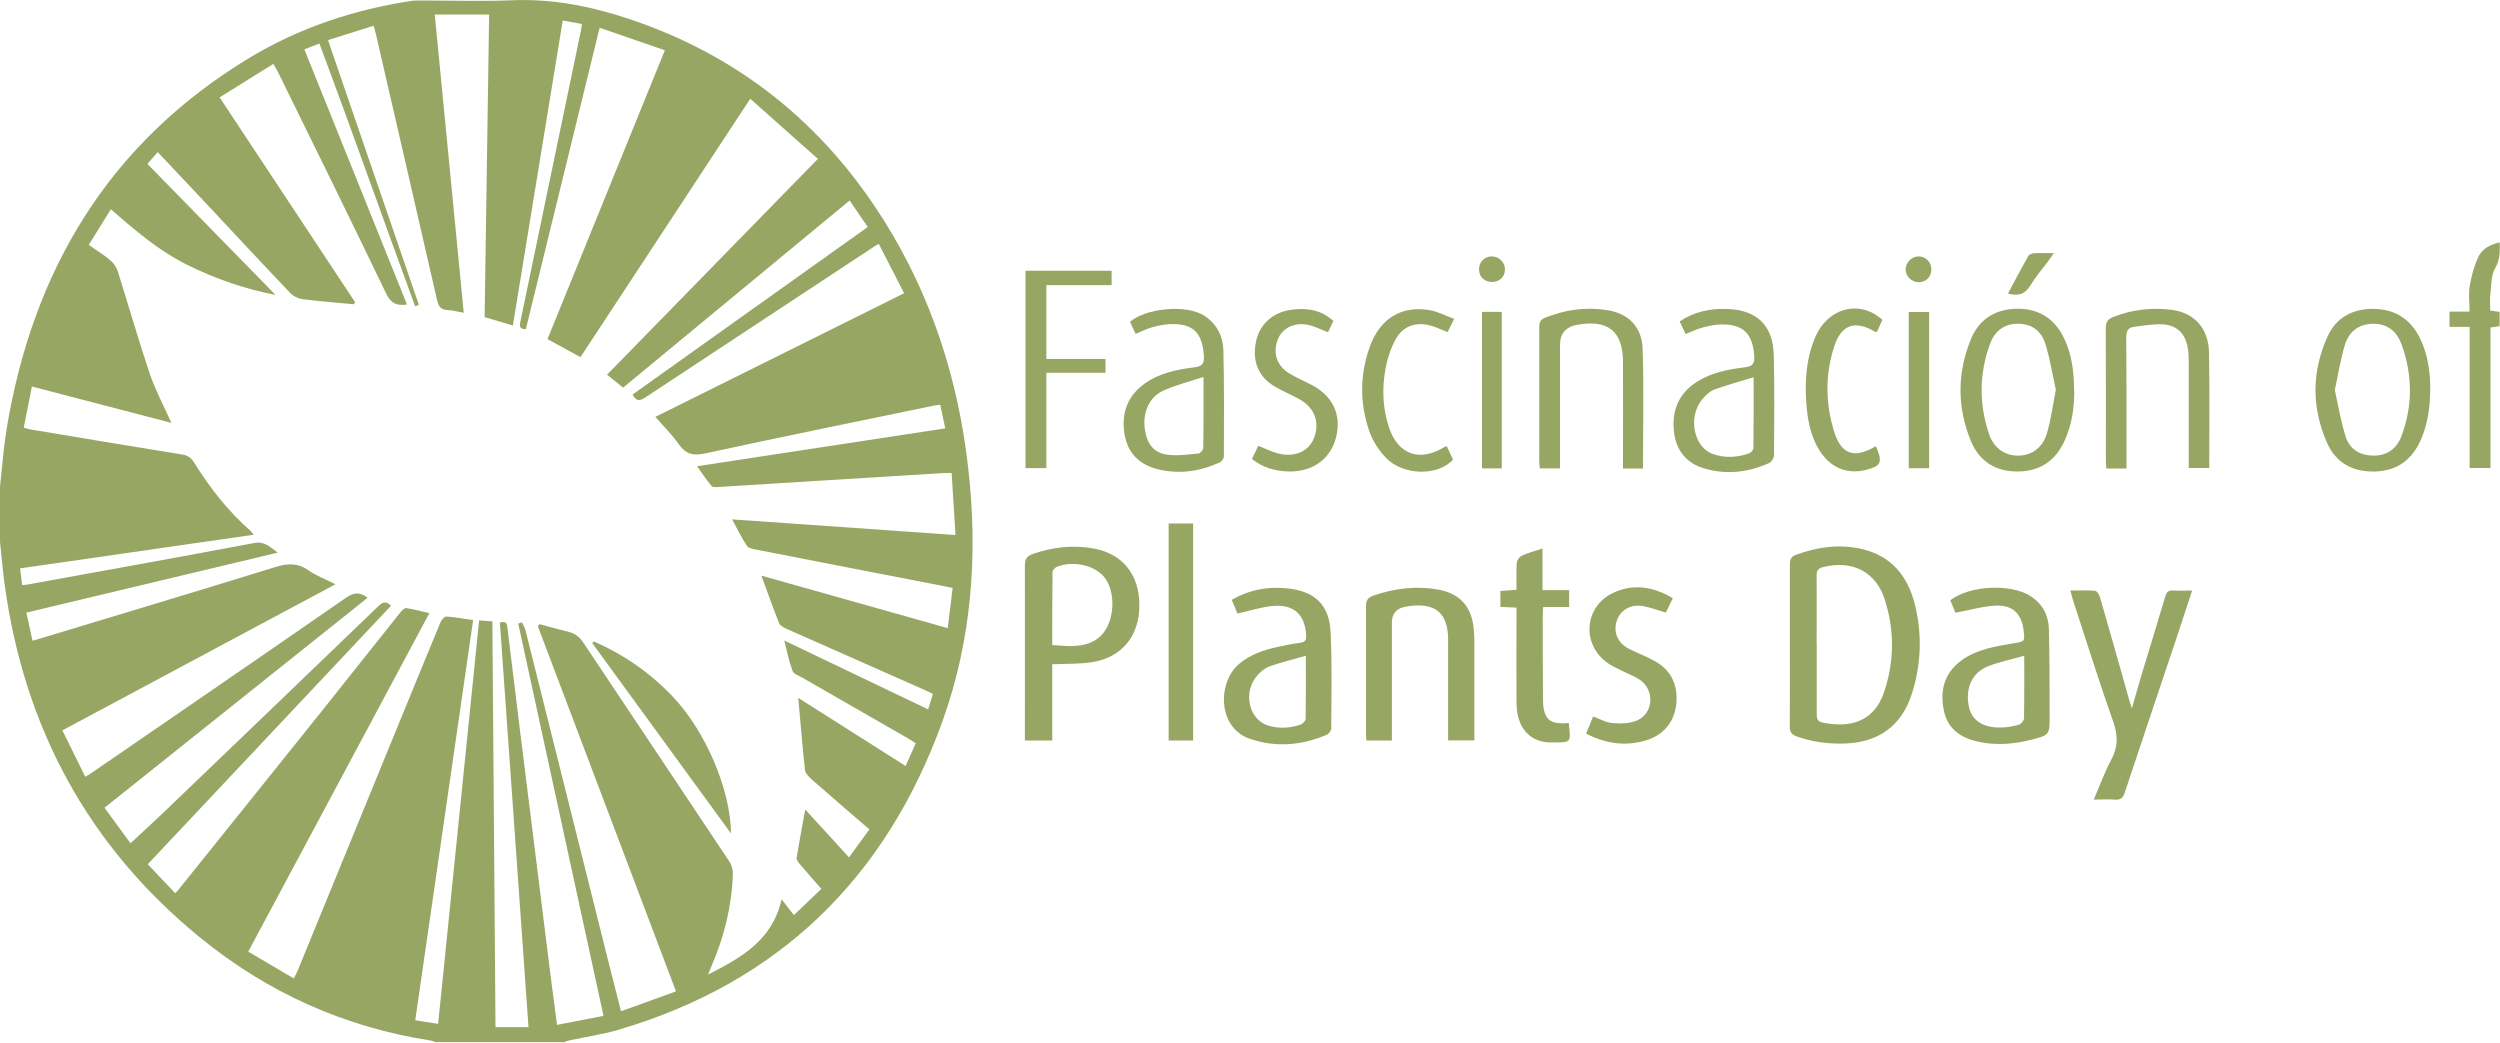
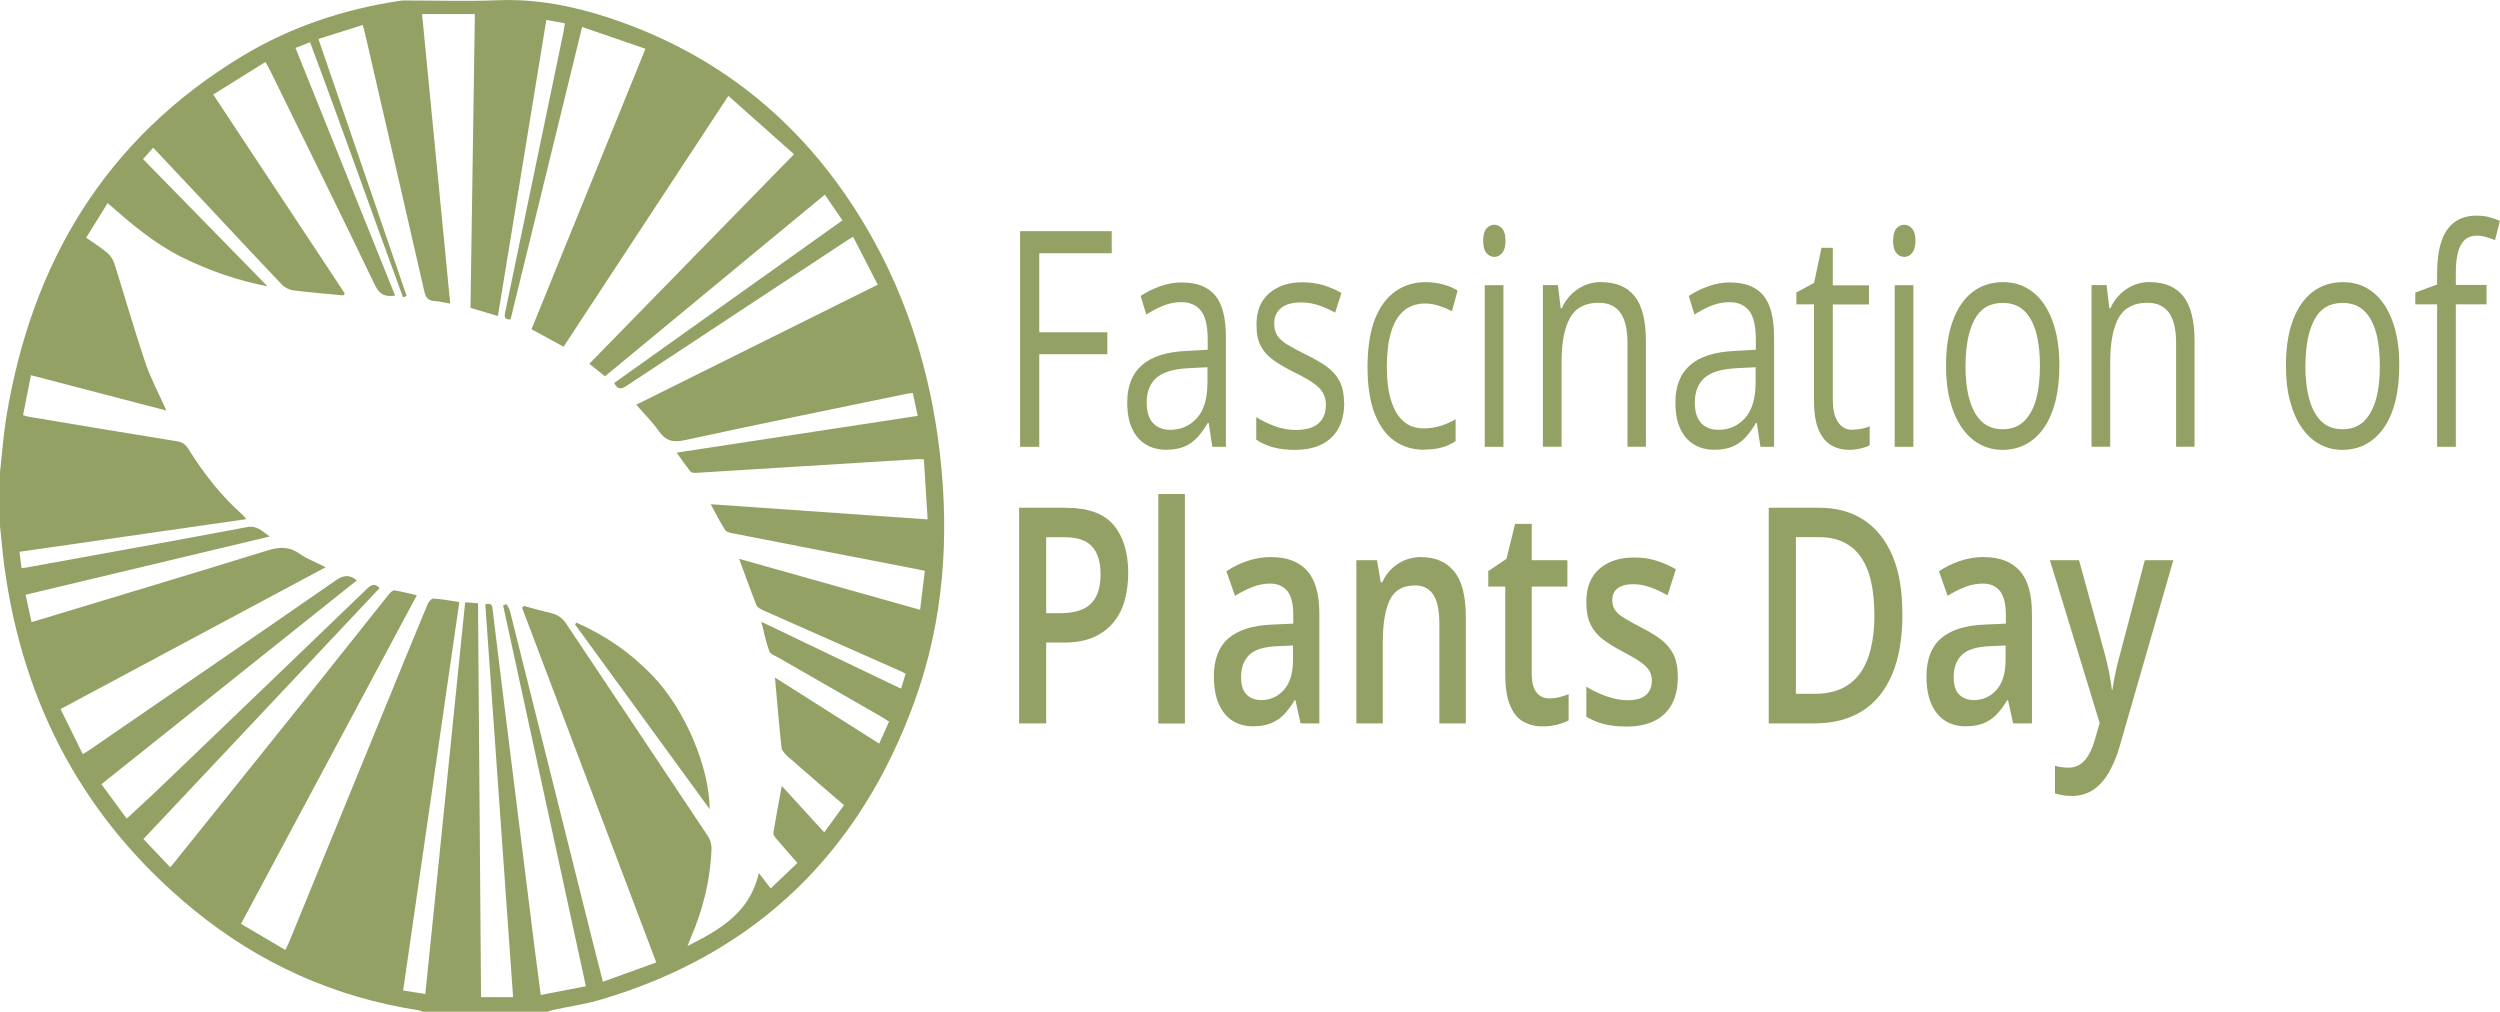
- <svg xmlns="http://www.w3.org/2000/svg" id="Capa_2" data-name="Capa 2" viewBox="0 0 200 83.37">
+ <svg xmlns="http://www.w3.org/2000/svg" id="Capa_2" data-name="Capa 2" viewBox="0 0 206.01 83.37">
  <defs>
    <style>
      .cls-1 {
-         fill: #98a664;
+         fill: #93a164;
      }
    </style>
  </defs>
  <g id="Site_mock_up" data-name="Site mock up">
    <g>
      <g>
-         <path class="cls-1" d="M143.19,51.65c0-2.16,0-4.32,0-6.48,0-.39,.09-.64,.47-.78,1.71-.63,3.45-.88,5.24-.48,2.39,.54,3.72,2.16,4.29,4.45,.59,2.37,.51,4.75-.22,7.08-.8,2.57-2.62,3.93-5.31,4.04-1.35,.05-2.66-.11-3.94-.57-.39-.14-.55-.36-.54-.79,.02-2.16,.01-4.32,.01-6.48h0Zm2.15-.09h0c0,1.84,0,3.68,0,5.52,0,.35,.03,.63,.44,.72,2.13,.45,4.11,0,4.93-2.39,.84-2.45,.86-4.96,.08-7.42-.71-2.25-2.6-3.2-4.92-2.63-.4,.1-.55,.27-.54,.68,.02,1.84,0,3.68,0,5.52Z" />
-         <path class="cls-1" d="M84.18,53.14v6.1h-2.19c0-.25,0-.46,0-.66,0-4.44,.01-8.89,0-13.33,0-.51,.15-.76,.62-.93,1.62-.56,3.26-.75,4.94-.43,2.29,.44,3.61,2.12,3.6,4.54,0,2.4-1.36,4.13-3.7,4.53-1.05,.18-2.14,.13-3.28,.18Zm0-1.54c.62,.03,1.15,.11,1.67,.08,.86-.04,1.68-.23,2.3-.9,.98-1.06,1.13-3.24,.31-4.45-.71-1.06-2.5-1.53-3.9-.99-.15,.06-.36,.27-.36,.42-.02,1.92-.02,3.84-.02,5.85Z" />
-         <path class="cls-1" d="M111.35,59.24h-2.04c-.01-.22-.03-.41-.03-.59,0-3.39,.01-6.77,0-10.16,0-.49,.17-.7,.62-.85,1.65-.57,3.34-.78,5.06-.49,1.77,.29,2.74,1.31,2.93,3.08,.08,.71,.06,1.44,.06,2.15,0,2.26,0,4.52,0,6.85h-2.1c0-.23,0-.45,0-.68,0-2.45,0-4.91,0-7.36,0-2.14-1.01-2.99-3.13-2.7-.08,.01-.17,.03-.25,.04q-1.13,.19-1.12,1.3c0,2.92,0,5.84,0,8.76,0,.21,0,.41,0,.66Z" />
-         <path class="cls-1" d="M165.64,47.24c.69,0,1.33-.03,1.95,.02,.16,.01,.35,.31,.41,.52,.8,2.76,1.58,5.53,2.36,8.3,.04,.14,.09,.27,.19,.59,.32-1.12,.59-2.08,.88-3.03,.6-1.99,1.21-3.96,1.8-5.95,.1-.35,.27-.47,.62-.45,.48,.03,.97,0,1.52,0-.46,1.4-.89,2.73-1.33,4.04-1.35,4.03-2.71,8.06-4.05,12.1-.14,.43-.33,.63-.8,.59-.52-.04-1.05,0-1.69,0,.49-1.13,.86-2.19,1.39-3.17,.56-1.03,.56-1.95,.17-3.06-1.15-3.25-2.18-6.54-3.25-9.82-.06-.2-.11-.4-.18-.68Z" />
-         <path class="cls-1" d="M98.99,49.07c-.13-.3-.28-.67-.45-1.08,1.43-.83,2.95-1.1,4.54-.91,2.15,.25,3.27,1.34,3.37,3.51,.12,2.56,.06,5.12,.05,7.68,0,.17-.19,.44-.36,.51-2.02,.86-4.1,1.04-6.19,.31-2.55-.9-2.56-4.5-.83-5.97,.9-.77,1.98-1.12,3.1-1.37,.6-.13,1.2-.25,1.81-.33,.38-.05,.48-.23,.46-.59-.08-1.62-.95-2.48-2.57-2.36-.95,.07-1.88,.38-2.92,.61Zm5.49,3.39c-1.04,.29-1.98,.52-2.89,.84-.38,.13-.74,.43-1.01,.74-1.17,1.33-.68,3.52,.86,4,.88,.27,1.76,.22,2.62-.08,.17-.06,.39-.3,.39-.46,.03-1.61,.02-3.21,.02-5.04Z" />
-         <path class="cls-1" d="M156.44,49.03c-.1-.25-.26-.63-.42-1.01,1.55-1.19,4.84-1.35,6.43-.33,.94,.61,1.43,1.52,1.46,2.61,.06,2.32,.06,4.65,.06,6.98,0,1.51,0,1.52-1.47,1.9-1.41,.36-2.84,.47-4.28,.15-1.4-.32-2.45-1.05-2.73-2.57-.3-1.59,.08-2.94,1.43-3.93,1.24-.9,2.72-1.12,4.18-1.37,.89-.15,.89-.13,.79-1.02-.15-1.32-.87-2.06-2.23-1.99-1.05,.05-2.09,.36-3.22,.57Zm5.51,3.43c-1.05,.3-2.05,.49-2.97,.87-1.26,.52-1.78,1.81-1.46,3.24,.24,1.07,1.12,1.66,2.54,1.63,.48,0,.97-.09,1.43-.22,.18-.05,.43-.33,.43-.5,.03-1.6,.02-3.21,.02-5.01Z" />
-         <path class="cls-1" d="M194.42,30.93c0,1.65-.2,2.99-.75,4.25-.69,1.57-1.87,2.48-3.63,2.54-1.79,.06-3.17-.67-3.89-2.32-1.23-2.82-1.22-5.69,.06-8.49,.69-1.52,2.03-2.23,3.71-2.2,1.68,.03,2.91,.81,3.66,2.31,.66,1.32,.82,2.75,.84,3.91Zm-7.63,.3c.28,1.23,.48,2.52,.88,3.75,.32,.99,1.18,1.47,2.23,1.47,1.06,0,1.83-.55,2.2-1.52,.93-2.44,.91-4.92,.03-7.37-.38-1.04-1.12-1.67-2.3-1.66-1.18,.02-1.93,.67-2.25,1.72-.34,1.14-.52,2.33-.8,3.61Z" />
-         <path class="cls-1" d="M165.94,31.25c.01,1.37-.19,2.7-.75,3.96-.71,1.6-1.93,2.48-3.71,2.51-1.8,.03-3.13-.79-3.81-2.44-1.12-2.72-1.1-5.5,.03-8.21,.68-1.61,2.04-2.39,3.8-2.37,1.72,.02,2.93,.88,3.65,2.41,.62,1.31,.77,2.71,.78,4.14Zm-1.48-.1c-.26-1.19-.46-2.44-.83-3.64-.31-1-1.06-1.61-2.19-1.61-1.15,0-1.88,.62-2.25,1.64-.86,2.37-.87,4.77-.08,7.15,.39,1.18,1.31,1.78,2.38,1.76,1.06-.02,1.92-.63,2.27-1.8,.32-1.1,.47-2.26,.71-3.5Z" />
-         <path class="cls-1" d="M134.84,26.7c-.16-.33-.3-.64-.47-.99,1.19-.79,2.49-1.05,3.86-.99,2.33,.09,3.61,1.33,3.67,3.66,.07,2.68,.04,5.37,.02,8.06,0,.21-.21,.52-.4,.61-1.7,.75-3.47,.96-5.26,.4-1.38-.43-2.17-1.44-2.34-2.88-.2-1.7,.36-3.09,1.84-4.03,1.15-.73,2.47-.99,3.8-1.15,.61-.07,.82-.27,.78-.9-.12-1.82-.91-2.6-2.75-2.53-.46,.02-.92,.12-1.37,.24-.44,.12-.87,.32-1.37,.52Zm5.45,3.48c-1.13,.35-2.15,.62-3.13,.98-.34,.12-.64,.41-.9,.69-1.26,1.38-.82,3.91,.77,4.47,.95,.34,1.92,.28,2.87-.04,.16-.05,.37-.27,.37-.42,.03-1.82,.02-3.63,.02-5.69Z" />
-         <path class="cls-1" d="M90.85,26.71c-.16-.34-.31-.65-.45-.96,1.13-1.03,4.45-1.49,5.99-.46,.99,.66,1.45,1.63,1.48,2.74,.07,2.83,.05,5.67,.04,8.5,0,.16-.18,.39-.33,.46-1.59,.73-3.24,.97-4.95,.55-1.5-.37-2.44-1.31-2.68-2.87-.25-1.67,.28-3.06,1.69-4.03,1.16-.81,2.52-1.08,3.89-1.25,.6-.08,.82-.25,.78-.9-.11-1.91-.9-2.67-2.83-2.55-.46,.03-.92,.13-1.37,.26-.42,.12-.82,.33-1.27,.52Zm5.43,3.44c-1.18,.4-2.28,.66-3.27,1.13-1.12,.53-1.61,1.78-1.42,3.07,.17,1.15,.69,1.87,1.78,2.02,.81,.12,1.67-.02,2.5-.09,.15-.01,.39-.29,.39-.45,.03-1.81,.02-3.63,.02-5.68Z" />
-         <path class="cls-1" d="M131.45,37.48h-1.61c0-.24,0-.46,0-.68,0-2.6,.01-5.2,0-7.81,0-2.48-1.19-3.45-3.65-3.01q-1.39,.24-1.39,1.61c0,3.03,0,6.05,0,9.08,0,.25,0,.5,0,.8h-1.62c-.01-.19-.04-.4-.04-.6,0-3.58,0-7.15,0-10.73,0-.38,.12-.58,.46-.72,1.61-.65,3.27-.88,4.98-.61,1.69,.27,2.77,1.32,2.83,3.1,.11,3.17,.03,6.34,.03,9.57Z" />
-         <path class="cls-1" d="M170.12,37.48h-1.62c0-.2-.03-.4-.03-.6,0-3.53,.01-7.07-.01-10.6,0-.51,.15-.75,.62-.93,1.52-.59,3.07-.77,4.68-.56,1.78,.24,2.92,1.47,2.96,3.4,.06,3.06,.02,6.13,.02,9.25h-1.64c0-.22,0-.45,0-.67,0-2.6,0-5.2,0-7.81,0-.4-.02-.81-.09-1.2-.21-1.1-.88-1.75-1.99-1.81-.75-.04-1.51,.1-2.26,.19-.5,.06-.67,.32-.66,.86,.03,3.26,.02,6.52,.02,9.77,0,.21,0,.42,0,.7Z" />
-         <path class="cls-1" d="M133.82,47.87c-.23,.46-.41,.84-.55,1.14-.66-.19-1.26-.43-1.87-.53-.99-.15-1.79,.35-2.06,1.19-.29,.89,.06,1.76,.97,2.23,.67,.35,1.4,.61,2.06,.98,1.25,.69,1.82,1.78,1.75,3.2-.08,1.61-1,2.77-2.61,3.2-1.58,.42-3.1,.2-4.62-.59,.19-.47,.38-.93,.56-1.37,.56,.2,1.06,.5,1.59,.53,.65,.05,1.39,.03,1.96-.23,1.3-.59,1.37-2.45,.18-3.24-.38-.26-.83-.42-1.24-.63-.49-.25-1.01-.46-1.44-.79-2-1.52-1.72-4.47,.55-5.53,1.61-.76,3.21-.51,4.78,.43Z" />
-         <path class="cls-1" d="M125.5,57.85c.18,1.63,.2,1.52-1.29,1.55-1.81,.04-2.87-1.16-2.89-3.14-.02-2.31,0-4.61,0-6.92,0-.23,0-.46,0-.73-.46-.02-.85-.04-1.29-.06v-1.27c.39-.03,.8-.06,1.29-.1,0-.74-.03-1.45,.02-2.16,.01-.2,.22-.48,.41-.57,.49-.23,1.03-.36,1.65-.57v3.33h2.13v1.35h-2.08c-.01,.28-.03,.47-.03,.66,0,2.18,0,4.36,.02,6.54,0,.32,0,.64,.06,.95,.18,.96,.7,1.25,2.01,1.13Z" />
-         <path class="cls-1" d="M83.71,28.72h4.73v1.1h-4.73v7.63h-1.67v-15.79h6.89v1.15h-5.22v5.91Z" />
-         <path class="cls-1" d="M93.49,41.88h1.96v17.36h-1.96v-17.36Z" />
-         <path class="cls-1" d="M100.16,36.71c.18-.37,.34-.71,.5-1.05,.53,.21,1.02,.46,1.53,.6,1.35,.37,2.5-.13,2.93-1.22,.49-1.25,.05-2.43-1.18-3.11-.61-.34-1.26-.61-1.86-.95-1.39-.78-1.93-2.04-1.6-3.66,.29-1.4,1.38-2.37,2.89-2.55,1.38-.17,2.4,.1,3.3,.9-.14,.3-.29,.62-.43,.91-.55-.21-1.04-.47-1.56-.58-1.1-.25-2.08,.23-2.44,1.12-.44,1.07-.12,2.13,.9,2.75,.56,.34,1.17,.6,1.75,.9,1.73,.89,2.45,2.4,2,4.2-.43,1.74-1.88,2.79-3.78,2.75-1.17-.03-2.13-.34-2.95-1Z" />
-         <path class="cls-1" d="M197.57,26.15h-1.61v-1.22h1.6c0-.74-.09-1.42,.02-2.07,.14-.79,.35-1.6,.7-2.33,.3-.64,.95-.97,1.7-1.14,.02,.76,.02,1.4-.38,2.09-.34,.59-.29,1.42-.38,2.14-.05,.39,0,.8,0,1.23,.26,.03,.48,.06,.75,.1v1.15c-.22,.03-.44,.06-.73,.1v11.24h-1.67v-11.3Z" />
-         <path class="cls-1" d="M116.34,25.5c-.23,.47-.38,.77-.53,1.07-.5-.19-.95-.42-1.43-.54-1.13-.29-2.16,.07-2.72,1.1-.39,.71-.66,1.51-.81,2.31-.3,1.6-.25,3.2,.27,4.76,.73,2.17,2.45,2.77,4.4,1.58,.05-.03,.11-.04,.22-.09,.17,.37,.34,.73,.5,1.08-1.2,1.33-3.97,1.29-5.36-.14-.56-.58-1.04-1.31-1.31-2.06-.81-2.28-.8-4.62,.04-6.9,.81-2.21,2.54-3.24,4.76-2.86,.64,.11,1.25,.44,1.97,.7Z" />
-         <path class="cls-1" d="M150.59,25.59c-.16,.36-.3,.66-.43,.95-.08,0-.13,.02-.16,0-1.57-.94-2.68-.59-3.25,1.14-.74,2.23-.72,4.51-.05,6.75,.57,1.93,1.62,2.3,3.35,1.27,.04,.07,.09,.13,.11,.21,.44,1.1,.29,1.39-.88,1.68-1.6,.4-2.96-.22-3.84-1.75-.62-1.09-.84-2.3-.93-3.53-.14-1.83-.02-3.64,.72-5.36,.95-2.22,3.33-2.95,5.11-1.57,.07,.05,.13,.11,.25,.2Z" />
-         <path class="cls-1" d="M154.33,37.46h-1.63v-12.5h1.63v12.5Z" />
-         <path class="cls-1" d="M120.14,37.47h-1.58v-12.52h1.58v12.52Z" />
-         <path class="cls-1" d="M160.64,23.48c.54-1.02,1.07-2.02,1.62-3,.07-.12,.3-.21,.46-.22,.48-.03,.97-.01,1.59-.01-.19,.27-.32,.46-.46,.65-.48,.64-1.01,1.25-1.42,1.93-.43,.73-.99,.88-1.8,.65Z" />
-         <path class="cls-1" d="M120.4,21.54c0,.59-.43,1.02-1.05,1.02-.58,0-1.02-.42-1.03-.98-.02-.59,.42-1.06,1.01-1.07,.58,0,1.06,.46,1.07,1.03Z" />
-         <path class="cls-1" d="M154.51,21.56c0,.57-.4,.99-.98,1.02-.56,.02-1.08-.46-1.08-1.01,0-.57,.47-1.05,1.03-1.06,.58,0,1.02,.45,1.03,1.05Z" />
+         <path class="cls-1" d="M0,38.91c.17-1.49,.27-2.99,.51-4.47C2.59,21.65,8.69,11.44,19.95,4.63,23.94,2.22,28.31,.77,32.92,.07c.25-.04,.51-.03,.76-.03,2.44,0,4.88,.08,7.31-.02,3.21-.13,6.28,.48,9.29,1.48,8.77,2.92,15.55,8.35,20.45,16.16,3.79,6.04,5.91,12.66,6.72,19.71,.8,6.93,.31,13.77-2.06,20.35-4.51,12.51-13.07,20.89-25.94,24.67-1.27,.37-2.6,.56-3.91,.84-.14,.03-.27,.09-.4,.14h-10.3c-.12-.04-.23-.1-.35-.12-6.92-1.07-13.09-3.84-18.49-8.25C7.01,67.66,1.91,58.14,.36,46.68c-.15-1.11-.24-2.22-.36-3.33,0-1.48,0-2.96,0-4.45Zm48.55-8.92c5.64-5.77,11.21-11.47,16.88-17.28-1.79-1.6-3.57-3.18-5.41-4.81-4.59,6.99-9.08,13.83-13.58,20.67-.9-.49-1.73-.94-2.64-1.44,3.12-7.67,6.23-15.32,9.39-23.11-1.73-.6-3.43-1.18-5.22-1.8-1.99,8.12-3.95,16.13-5.9,24.11-.53,0-.51-.26-.44-.6,1.61-7.72,3.22-15.45,4.82-23.17,.04-.2,.07-.4,.1-.64-.54-.1-1.01-.19-1.53-.28-1.33,8.16-2.66,16.26-3.99,24.4-.79-.23-1.51-.45-2.26-.67,.12-8.12,.24-16.2,.36-24.21h-4.35c.78,8.02,1.54,15.91,2.32,23.86-.48-.08-.87-.19-1.26-.21-.53-.02-.75-.25-.87-.78-1.62-7.09-3.26-14.18-4.89-21.27-.05-.22-.12-.43-.19-.7-1.25,.39-2.43,.76-3.65,1.15,2.45,7.12,4.86,14.15,7.27,21.18-.1,.04-.2,.07-.3,.11-2.57-6.98-5.03-14-7.66-21.02-.42,.17-.79,.31-1.2,.47,2.75,6.84,5.48,13.62,8.21,20.41-.81,.12-1.28-.08-1.65-.84-2.85-5.93-5.76-11.83-8.66-17.73-.1-.2-.21-.39-.38-.68-1.47,.92-2.87,1.79-4.3,2.68,3.66,5.54,7.25,10.96,10.84,16.39-.04,.05-.07,.11-.11,.16-1.37-.13-2.74-.23-4.1-.41-.34-.04-.74-.23-.97-.48-2.25-2.36-4.47-4.75-6.7-7.13-1.29-1.37-2.58-2.74-3.91-4.15-.3,.34-.58,.65-.83,.94,3.46,3.53,6.86,7.01,10.25,10.48-2.43-.46-4.79-1.28-7.06-2.4-2.27-1.13-4.18-2.76-6.11-4.45-.62,1.01-1.19,1.91-1.77,2.85,.62,.43,1.2,.79,1.71,1.22,.27,.22,.5,.56,.61,.89,.86,2.72,1.64,5.46,2.55,8.17,.45,1.33,1.13,2.59,1.74,3.96-3.73-.97-7.41-1.93-11.16-2.91-.22,1.12-.43,2.19-.65,3.29,.19,.06,.33,.11,.46,.13,4.07,.68,8.15,1.37,12.22,2.02,.45,.07,.71,.26,.94,.63,1.26,2.02,2.71,3.89,4.51,5.47,.08,.07,.14,.17,.26,.32-6.27,.9-12.44,1.79-18.68,2.69,.06,.48,.11,.9,.16,1.34,.18-.02,.29-.02,.39-.04,6.06-1.1,12.13-2.19,18.18-3.33,.83-.16,1.23,.3,1.88,.77-6.78,1.62-13.43,3.2-20.11,4.8,.17,.8,.33,1.51,.49,2.25,.19-.05,.29-.08,.39-.11,6.34-1.92,12.69-3.82,19.02-5.78,.97-.3,1.78-.37,2.66,.25,.62,.44,1.36,.71,2.17,1.12-7.34,3.93-14.55,7.79-21.85,11.69,.61,1.24,1.21,2.46,1.83,3.71,.23-.14,.38-.21,.51-.31,6.79-4.67,13.58-9.32,20.35-14.01,.58-.4,1.07-.52,1.73,0-7.01,5.6-14,11.18-21.05,16.8,.69,.94,1.37,1.87,2.08,2.84,.9-.84,1.75-1.61,2.58-2.4,5.75-5.51,11.49-11.03,17.23-16.55,.33-.31,.61-.49,1.03-.05-6.47,6.88-12.94,13.76-19.46,20.68,.71,.75,1.45,1.52,2.2,2.32,.13-.14,.2-.21,.27-.3,3.79-4.72,7.59-9.44,11.37-14.17,2.13-2.66,4.24-5.34,6.37-8,.12-.15,.33-.36,.47-.34,.59,.09,1.18,.25,1.85,.4-4.84,9.06-9.64,18.03-14.49,27.08,1.22,.72,2.41,1.42,3.65,2.15,.14-.29,.24-.48,.32-.67,2.65-6.48,5.3-12.96,7.96-19.44,1.15-2.8,2.29-5.6,3.45-8.39,.08-.19,.32-.47,.47-.46,.71,.05,1.41,.18,2.14,.29-1.55,10.7-3.09,21.33-4.63,32.01,.65,.1,1.2,.19,1.83,.29,1.1-10.8,2.18-21.52,3.28-32.28,.39,.03,.69,.05,1.06,.08,.08,10.87,.16,21.67,.25,32.46h2.64c-.77-10.85-1.53-21.62-2.29-32.37,.58-.15,.57,.17,.61,.48,.34,2.77,.68,5.55,1.02,8.32,.79,6.36,1.58,12.73,2.38,19.09,.18,1.4,.36,2.8,.56,4.3,1.28-.25,2.49-.48,3.72-.72-2.29-10.54-4.55-20.96-6.82-31.38,.09-.04,.19-.07,.28-.11,.1,.2,.24,.39,.29,.6,2.24,8.93,4.47,17.85,6.7,26.78,.31,1.22,.62,2.44,.95,3.74,1.51-.55,2.95-1.07,4.4-1.59-3.72-9.83-7.39-19.53-11.06-29.23,.05-.05,.1-.1,.15-.15,.77,.21,1.53,.43,2.3,.61,.53,.13,.89,.41,1.19,.86,3.9,5.85,7.81,11.69,11.7,17.54,.18,.27,.28,.67,.27,1-.09,2.57-.7,5.02-1.72,7.37-.08,.18-.15,.36-.26,.65,2.69-1.36,5.15-2.76,5.88-6.02,.41,.53,.69,.89,.98,1.27,.76-.72,1.47-1.41,2.2-2.1-.61-.7-1.19-1.35-1.75-2.01-.11-.13-.26-.34-.23-.48,.2-1.22,.43-2.44,.69-3.86,1.19,1.31,2.3,2.52,3.5,3.83,.64-.88,1.13-1.55,1.63-2.24-1.6-1.38-3.12-2.68-4.63-4.01-.22-.2-.49-.47-.52-.73-.21-1.91-.36-3.82-.54-5.78,2.83,1.8,5.69,3.61,8.59,5.45,.27-.62,.54-1.21,.81-1.82-.23-.15-.42-.27-.62-.39-2.83-1.63-5.65-3.25-8.48-4.87-.27-.16-.68-.29-.76-.53-.28-.75-.43-1.54-.66-2.43,3.91,1.87,7.68,3.68,11.51,5.51,.14-.44,.25-.82,.38-1.23-.19-.1-.35-.19-.52-.26-3.74-1.65-7.47-3.3-11.2-4.96-.22-.1-.5-.24-.58-.44-.49-1.23-.93-2.48-1.42-3.81,4.99,1.41,9.9,2.79,14.91,4.2,.13-1.11,.26-2.15,.39-3.21-.29-.06-.49-.11-.7-.15-4.99-.97-9.98-1.93-14.96-2.91-.28-.05-.66-.11-.79-.3-.43-.64-.76-1.35-1.19-2.13,6.01,.42,11.89,.83,17.87,1.25-.11-1.71-.21-3.33-.31-4.96-.27,0-.44,0-.6,0-6.03,.37-12.05,.75-18.08,1.12-.18,.01-.44,.02-.53-.08-.39-.48-.74-.99-1.16-1.58,6.67-1.02,13.22-2.02,19.86-3.03-.14-.66-.27-1.26-.4-1.89-.22,.03-.37,.04-.51,.07-6.09,1.26-12.2,2.5-18.28,3.82-1,.22-1.59,.05-2.16-.77-.52-.75-1.19-1.4-1.84-2.15,6.66-3.31,13.25-6.59,19.9-9.89-.7-1.36-1.36-2.64-2.03-3.95-.22,.13-.33,.19-.43,.26-6.08,4.01-12.17,8.01-18.25,12.03-.46,.3-.74,.3-1.01-.24,6.26-4.46,12.51-8.92,18.81-13.4-.49-.72-.95-1.39-1.45-2.12-6.08,5.02-12.08,9.98-18.12,14.97-.38-.31-.77-.62-1.28-1.03Z" />
+         <path class="cls-1" d="M58.49,66.69c-3.77-5.17-7.44-10.2-11.11-15.24,.04-.05,.08-.1,.12-.14,2.4,1.05,4.52,2.52,6.34,4.44,2.6,2.74,4.62,7.44,4.64,10.94Z" />
      </g>
      <g>
-         <path class="cls-1" d="M0,38.91c.17-1.49,.27-2.99,.51-4.47C2.59,21.65,8.69,11.44,19.95,4.63,23.94,2.22,28.31,.77,32.92,.07c.25-.04,.51-.03,.76-.03,2.44,0,4.88,.08,7.31-.02,3.21-.13,6.28,.48,9.29,1.48,8.77,2.92,15.55,8.35,20.45,16.16,3.79,6.04,5.91,12.66,6.72,19.71,.8,6.93,.31,13.77-2.06,20.35-4.51,12.51-13.07,20.89-25.94,24.67-1.27,.37-2.6,.56-3.91,.84-.14,.03-.27,.09-.4,.14h-10.3c-.12-.04-.23-.1-.35-.12-6.92-1.07-13.09-3.84-18.49-8.25C7.01,67.66,1.91,58.14,.36,46.68c-.15-1.11-.24-2.22-.36-3.33,0-1.48,0-2.96,0-4.45Zm48.55-8.92c5.64-5.77,11.21-11.47,16.88-17.28-1.79-1.6-3.57-3.18-5.41-4.81-4.59,6.99-9.08,13.83-13.58,20.67-.9-.49-1.73-.94-2.64-1.44,3.12-7.67,6.23-15.32,9.39-23.11-1.73-.6-3.43-1.18-5.22-1.8-1.99,8.12-3.95,16.13-5.9,24.11-.53,0-.51-.26-.44-.6,1.61-7.72,3.22-15.45,4.82-23.17,.04-.2,.07-.4,.1-.64-.54-.1-1.01-.19-1.53-.28-1.33,8.16-2.66,16.26-3.99,24.4-.79-.23-1.51-.45-2.26-.67,.12-8.12,.24-16.2,.36-24.21h-4.35c.78,8.02,1.54,15.91,2.32,23.86-.48-.08-.87-.19-1.26-.21-.53-.02-.75-.25-.87-.78-1.62-7.09-3.26-14.18-4.89-21.27-.05-.22-.12-.43-.19-.7-1.25,.39-2.43,.76-3.65,1.15,2.45,7.12,4.86,14.15,7.27,21.18-.1,.04-.2,.07-.3,.11-2.57-6.98-5.03-14-7.66-21.02-.42,.17-.79,.31-1.2,.47,2.75,6.84,5.48,13.62,8.21,20.41-.81,.12-1.28-.08-1.65-.84-2.85-5.93-5.76-11.83-8.66-17.73-.1-.2-.21-.39-.38-.68-1.47,.92-2.87,1.79-4.3,2.68,3.66,5.54,7.25,10.96,10.84,16.39-.04,.05-.07,.11-.11,.16-1.37-.13-2.74-.23-4.1-.41-.34-.04-.74-.23-.97-.48-2.25-2.36-4.47-4.75-6.7-7.13-1.29-1.37-2.58-2.74-3.91-4.15-.3,.34-.58,.65-.83,.94,3.46,3.53,6.86,7.01,10.25,10.48-2.43-.46-4.79-1.28-7.06-2.4-2.27-1.13-4.18-2.76-6.11-4.45-.62,1.01-1.19,1.91-1.77,2.85,.62,.43,1.2,.79,1.71,1.22,.27,.22,.5,.56,.61,.89,.86,2.72,1.64,5.46,2.55,8.17,.45,1.33,1.13,2.59,1.74,3.96-3.73-.97-7.41-1.93-11.16-2.91-.22,1.12-.43,2.19-.65,3.29,.19,.06,.33,.11,.46,.13,4.07,.68,8.15,1.37,12.22,2.02,.45,.07,.71,.26,.94,.63,1.26,2.02,2.71,3.89,4.51,5.47,.08,.07,.14,.17,.26,.32-6.27,.9-12.44,1.79-18.68,2.69,.06,.48,.11,.9,.16,1.34,.18-.02,.29-.02,.39-.04,6.06-1.1,12.13-2.19,18.18-3.33,.83-.16,1.23,.3,1.88,.77-6.78,1.62-13.43,3.2-20.11,4.8,.17,.8,.33,1.51,.49,2.25,.19-.05,.29-.08,.39-.11,6.34-1.92,12.69-3.82,19.02-5.78,.97-.3,1.78-.37,2.66,.25,.62,.44,1.36,.71,2.17,1.12-7.34,3.93-14.55,7.79-21.85,11.69,.61,1.24,1.21,2.46,1.83,3.71,.23-.14,.38-.21,.51-.31,6.79-4.67,13.58-9.32,20.35-14.01,.58-.4,1.07-.52,1.73,0-7.01,5.6-14,11.18-21.05,16.8,.69,.94,1.37,1.87,2.08,2.84,.9-.84,1.75-1.61,2.58-2.4,5.75-5.51,11.49-11.03,17.23-16.55,.33-.31,.61-.49,1.03-.05-6.47,6.88-12.94,13.76-19.46,20.68,.71,.75,1.45,1.52,2.2,2.32,.13-.14,.2-.21,.27-.3,3.79-4.72,7.59-9.44,11.37-14.17,2.13-2.66,4.24-5.34,6.37-8,.12-.15,.33-.36,.47-.34,.59,.09,1.18,.25,1.85,.4-4.84,9.06-9.64,18.03-14.49,27.08,1.22,.72,2.41,1.42,3.65,2.15,.14-.29,.24-.48,.32-.67,2.65-6.48,5.3-12.96,7.96-19.44,1.15-2.8,2.29-5.6,3.45-8.39,.08-.19,.32-.47,.47-.46,.71,.05,1.41,.18,2.14,.29-1.55,10.7-3.09,21.33-4.63,32.01,.65,.1,1.2,.19,1.83,.29,1.1-10.8,2.18-21.52,3.28-32.28,.39,.03,.69,.05,1.06,.08,.08,10.87,.16,21.67,.25,32.46h2.64c-.77-10.85-1.53-21.62-2.29-32.37,.58-.15,.57,.17,.61,.48,.34,2.77,.68,5.55,1.02,8.32,.79,6.36,1.58,12.73,2.38,19.09,.18,1.4,.36,2.8,.56,4.3,1.28-.25,2.49-.48,3.72-.72-2.29-10.54-4.55-20.96-6.82-31.38,.09-.04,.19-.07,.28-.11,.1,.2,.24,.39,.29,.6,2.24,8.93,4.47,17.85,6.7,26.78,.31,1.22,.62,2.44,.95,3.74,1.51-.55,2.95-1.07,4.4-1.59-3.72-9.83-7.39-19.53-11.06-29.23,.05-.05,.1-.1,.15-.15,.77,.21,1.53,.43,2.3,.61,.53,.13,.89,.41,1.19,.86,3.9,5.85,7.81,11.69,11.7,17.54,.18,.27,.28,.67,.27,1-.09,2.57-.7,5.02-1.72,7.37-.08,.18-.15,.36-.26,.65,2.69-1.36,5.15-2.76,5.88-6.02,.41,.53,.69,.89,.98,1.27,.76-.72,1.47-1.41,2.2-2.1-.61-.7-1.19-1.35-1.75-2.01-.11-.13-.26-.34-.23-.48,.2-1.22,.43-2.44,.69-3.86,1.19,1.31,2.3,2.52,3.5,3.83,.64-.88,1.13-1.55,1.63-2.24-1.6-1.38-3.12-2.68-4.63-4.01-.22-.2-.49-.47-.52-.73-.21-1.91-.36-3.82-.54-5.78,2.83,1.8,5.69,3.61,8.59,5.45,.27-.62,.54-1.21,.81-1.82-.23-.15-.42-.27-.62-.39-2.83-1.63-5.65-3.25-8.48-4.87-.27-.16-.68-.29-.76-.53-.28-.75-.43-1.54-.66-2.43,3.91,1.87,7.68,3.68,11.51,5.51,.14-.44,.25-.82,.38-1.23-.19-.1-.35-.19-.52-.26-3.74-1.65-7.47-3.3-11.2-4.96-.22-.1-.5-.24-.58-.44-.49-1.23-.93-2.48-1.42-3.81,4.99,1.41,9.9,2.79,14.91,4.2,.13-1.11,.26-2.15,.39-3.21-.29-.06-.49-.11-.7-.15-4.99-.97-9.98-1.93-14.96-2.91-.28-.05-.66-.11-.79-.3-.43-.64-.76-1.35-1.19-2.13,6.01,.42,11.89,.83,17.87,1.25-.11-1.71-.21-3.33-.31-4.96-.27,0-.44,0-.6,0-6.03,.37-12.05,.75-18.08,1.12-.18,.01-.44,.02-.53-.08-.39-.48-.74-.99-1.16-1.58,6.67-1.02,13.22-2.02,19.86-3.03-.14-.66-.27-1.26-.4-1.89-.22,.03-.37,.04-.51,.07-6.09,1.26-12.2,2.5-18.28,3.82-1,.22-1.59,.05-2.16-.77-.52-.75-1.19-1.4-1.84-2.15,6.66-3.31,13.25-6.59,19.9-9.89-.7-1.36-1.36-2.64-2.03-3.95-.22,.13-.33,.19-.43,.26-6.08,4.01-12.17,8.01-18.25,12.03-.46,.3-.74,.3-1.01-.24,6.26-4.46,12.51-8.92,18.81-13.4-.49-.72-.95-1.39-1.45-2.12-6.08,5.02-12.08,9.98-18.12,14.97-.38-.31-.77-.62-1.28-1.03Z" />
-         <path class="cls-1" d="M58.49,66.69c-3.77-5.17-7.44-10.2-11.11-15.24,.04-.05,.08-.1,.12-.14,2.4,1.05,4.52,2.52,6.34,4.44,2.6,2.74,4.62,7.44,4.64,10.94Z" />
+         <path class="cls-1" d="M85.64,36.82h-1.58V19.05h7.55v1.82h-5.97v6.51h5.61v1.81h-5.61v7.62Z" />
+         <path class="cls-1" d="M97.44,23.28c1.21,0,2.11,.36,2.7,1.07,.59,.71,.88,1.85,.88,3.42v9.05h-1.12l-.3-1.97h-.07c-.28,.49-.58,.89-.89,1.22s-.67,.58-1.07,.74c-.41,.17-.9,.25-1.49,.25-.62,0-1.17-.14-1.65-.43-.48-.28-.86-.71-1.13-1.29-.28-.58-.41-1.3-.41-2.19,0-1.33,.4-2.35,1.21-3.06s2.03-1.1,3.67-1.17l1.75-.1v-.81c0-1.15-.19-1.96-.57-2.42s-.91-.69-1.6-.69c-.53,0-1.04,.1-1.52,.3-.48,.2-.94,.44-1.37,.72l-.47-1.53c.46-.31,.98-.57,1.58-.79s1.22-.33,1.88-.33Zm2.06,6.98l-1.55,.08c-1.27,.06-2.16,.34-2.68,.81-.52,.48-.78,1.15-.78,2.03,0,.76,.18,1.32,.53,1.69,.35,.36,.82,.55,1.4,.55,.9,0,1.64-.33,2.22-.98s.86-1.64,.86-2.95v-1.23Z" />
+         <path class="cls-1" d="M110.77,33.17c0,.85-.16,1.57-.49,2.15-.32,.58-.79,1.01-1.39,1.31-.6,.29-1.32,.44-2.16,.44-.71,0-1.33-.07-1.85-.22s-.97-.35-1.36-.62v-1.86c.42,.27,.91,.51,1.48,.73,.58,.22,1.16,.33,1.76,.33,.88,0,1.51-.19,1.91-.56,.4-.37,.59-.88,.59-1.52,0-.37-.08-.69-.24-.97-.16-.28-.42-.55-.79-.81-.37-.26-.88-.55-1.54-.87-.65-.32-1.21-.65-1.68-.97-.47-.32-.84-.71-1.09-1.17-.26-.46-.38-1.06-.38-1.8,0-1.13,.35-1.99,1.04-2.59,.7-.6,1.61-.91,2.74-.91,.61,0,1.19,.08,1.72,.24,.53,.16,1.03,.37,1.5,.64l-.52,1.62c-.42-.24-.87-.43-1.35-.6-.48-.16-.96-.24-1.46-.24-.71,0-1.26,.15-1.64,.46-.38,.31-.57,.73-.57,1.26,0,.41,.09,.75,.26,1.02,.18,.27,.46,.52,.85,.75,.39,.24,.9,.51,1.54,.83,.64,.31,1.19,.63,1.65,.95s.82,.73,1.07,1.19c.25,.47,.38,1.06,.38,1.79Z" />
+         <path class="cls-1" d="M117.32,37.06c-.92,0-1.72-.25-2.42-.74-.7-.49-1.24-1.25-1.63-2.26-.39-1.01-.58-2.29-.58-3.83s.21-2.93,.62-3.96c.41-1.03,.98-1.78,1.7-2.28s1.55-.74,2.47-.74c.51,0,1,.07,1.47,.2,.47,.13,.86,.3,1.16,.5l-.46,1.69c-.31-.16-.67-.31-1.07-.44-.41-.13-.78-.19-1.14-.19-.71,0-1.29,.2-1.76,.6-.47,.4-.82,.98-1.05,1.75-.23,.77-.35,1.72-.35,2.84s.11,2,.34,2.76c.23,.76,.56,1.34,1.01,1.74,.45,.4,1.01,.6,1.68,.6,.54,0,1.02-.08,1.46-.22,.43-.15,.83-.33,1.18-.53v1.8c-.34,.23-.72,.4-1.14,.52-.42,.12-.91,.18-1.49,.18Z" />
+         <path class="cls-1" d="M123.14,18.52c.25,0,.47,.11,.65,.32,.18,.21,.27,.55,.27,1s-.09,.78-.27,1c-.18,.22-.4,.33-.65,.33s-.49-.11-.66-.33c-.18-.22-.26-.55-.26-1s.09-.79,.26-1c.18-.21,.4-.32,.66-.32Zm.75,4.98v13.32h-1.54v-13.32h1.54Z" />
+         <path class="cls-1" d="M131.96,23.25c1.21,0,2.12,.39,2.74,1.16,.62,.77,.93,2.02,.93,3.72v8.68h-1.52v-8.54c0-1.11-.19-1.94-.58-2.49-.39-.55-.98-.83-1.78-.83-1.12,0-1.92,.42-2.38,1.25-.46,.83-.69,2.05-.69,3.63v6.98h-1.54v-13.32h1.24l.23,1.92h.08c.22-.47,.49-.87,.83-1.19,.33-.32,.71-.56,1.12-.73,.41-.17,.85-.25,1.31-.25Z" />
+         <path class="cls-1" d="M142.61,23.28c1.21,0,2.11,.36,2.7,1.07,.59,.71,.88,1.85,.88,3.42v9.05h-1.12l-.3-1.97h-.07c-.28,.49-.58,.89-.89,1.22s-.67,.58-1.07,.74c-.41,.17-.9,.25-1.49,.25-.62,0-1.17-.14-1.65-.43-.48-.28-.86-.71-1.13-1.29-.28-.58-.41-1.3-.41-2.19,0-1.33,.4-2.35,1.21-3.06s2.03-1.1,3.67-1.17l1.75-.1v-.81c0-1.15-.19-1.96-.57-2.42s-.91-.69-1.6-.69c-.53,0-1.04,.1-1.52,.3-.48,.2-.94,.44-1.37,.72l-.47-1.53c.46-.31,.98-.57,1.58-.79s1.22-.33,1.88-.33Zm2.06,6.98l-1.55,.08c-1.27,.06-2.16,.34-2.68,.81-.52,.48-.78,1.15-.78,2.03,0,.76,.18,1.32,.53,1.69,.35,.36,.82,.55,1.4,.55,.9,0,1.64-.33,2.22-.98s.86-1.64,.86-2.95v-1.23Z" />
+         <path class="cls-1" d="M152.64,35.41c.25,0,.51-.03,.78-.08,.27-.06,.48-.12,.65-.21v1.57c-.18,.11-.43,.19-.75,.27-.32,.07-.63,.11-.93,.11-.54,0-1.03-.12-1.47-.37s-.79-.67-1.05-1.26c-.26-.59-.39-1.41-.39-2.46v-7.9h-1.45v-.98l1.46-.79,.61-2.89h.93v3.09h2.98v1.58h-2.98v7.84c0,.83,.15,1.46,.44,1.87,.29,.41,.68,.62,1.17,.62Z" />
+         <path class="cls-1" d="M156.92,18.52c.25,0,.47,.11,.65,.32,.18,.21,.27,.55,.27,1s-.09,.78-.27,1c-.18,.22-.4,.33-.65,.33s-.49-.11-.66-.33c-.18-.22-.26-.55-.26-1s.09-.79,.26-1c.18-.21,.4-.32,.66-.32Zm.75,4.98v13.32h-1.54v-13.32h1.54Z" />
+         <path class="cls-1" d="M169.7,30.13c0,1.09-.11,2.07-.32,2.93-.22,.86-.53,1.58-.94,2.18-.41,.59-.9,1.04-1.48,1.36-.58,.31-1.23,.47-1.96,.47-.68,0-1.3-.16-1.87-.47-.57-.31-1.05-.76-1.47-1.36-.41-.59-.73-1.32-.96-2.18-.23-.86-.34-1.83-.34-2.93,0-1.46,.19-2.7,.57-3.72,.38-1.03,.92-1.81,1.62-2.35s1.54-.81,2.51-.81,1.74,.27,2.44,.81c.7,.54,1.24,1.33,1.62,2.35,.39,1.03,.58,2.26,.58,3.71Zm-7.74,0c0,1.07,.11,2,.33,2.78,.22,.79,.55,1.39,1,1.82,.45,.43,1.03,.64,1.74,.64s1.28-.21,1.74-.64c.45-.43,.79-1.04,1.01-1.82,.22-.79,.32-1.71,.32-2.78s-.11-1.98-.32-2.75c-.22-.77-.55-1.37-1-1.79-.45-.42-1.04-.63-1.75-.63-1.06,0-1.83,.46-2.32,1.37-.49,.92-.74,2.18-.74,3.8Z" />
+         <path class="cls-1" d="M177.17,23.25c1.21,0,2.12,.39,2.74,1.16,.62,.77,.93,2.02,.93,3.72v8.68h-1.52v-8.54c0-1.11-.19-1.94-.58-2.49-.39-.55-.98-.83-1.78-.83-1.12,0-1.92,.42-2.38,1.25-.46,.83-.69,2.05-.69,3.63v6.98h-1.54v-13.32h1.24l.23,1.92h.08c.22-.47,.49-.87,.83-1.19,.33-.32,.71-.56,1.12-.73,.41-.17,.85-.25,1.31-.25Z" />
+         <path class="cls-1" d="M197.71,30.13c0,1.09-.11,2.07-.32,2.93-.22,.86-.53,1.58-.94,2.18-.41,.59-.9,1.04-1.48,1.36-.58,.31-1.23,.47-1.96,.47-.68,0-1.3-.16-1.87-.47-.57-.31-1.05-.76-1.47-1.36-.41-.59-.73-1.32-.96-2.18-.23-.86-.34-1.83-.34-2.93,0-1.46,.19-2.7,.57-3.72,.38-1.03,.92-1.81,1.62-2.35s1.54-.81,2.51-.81,1.74,.27,2.44,.81c.7,.54,1.24,1.33,1.62,2.35,.39,1.03,.58,2.26,.58,3.71Zm-7.74,0c0,1.07,.11,2,.33,2.78,.22,.79,.55,1.39,1,1.82,.45,.43,1.03,.64,1.74,.64s1.28-.21,1.74-.64c.45-.43,.79-1.04,1.01-1.82,.22-.79,.32-1.71,.32-2.78s-.11-1.98-.32-2.75c-.22-.77-.55-1.37-1-1.79-.45-.42-1.04-.63-1.75-.63-1.06,0-1.83,.46-2.32,1.37-.49,.92-.74,2.18-.74,3.8Z" />
+         <path class="cls-1" d="M204.9,25.08h-2.53v11.74h-1.54v-11.74h-1.8v-.97l1.8-.67v-.89c0-1.12,.13-2.03,.38-2.73,.25-.7,.62-1.22,1.1-1.55s1.07-.5,1.76-.5c.39,0,.75,.04,1.07,.13,.33,.09,.61,.19,.86,.3l-.4,1.59c-.21-.09-.45-.17-.71-.25-.26-.08-.53-.12-.8-.12-.59,0-1.02,.25-1.3,.75s-.42,1.28-.42,2.34v.97h2.53v1.58Z" />
+         <path class="cls-1" d="M87.93,41.85c1.75,0,3.03,.47,3.83,1.41,.8,.94,1.21,2.26,1.21,3.95,0,.77-.09,1.5-.27,2.19-.18,.69-.48,1.3-.9,1.83-.41,.53-.96,.95-1.64,1.26-.68,.31-1.51,.46-2.5,.46h-1.45v6.66h-2.23v-17.77h3.94Zm-.15,2.42h-1.57v6.26h1.21c.7,0,1.29-.11,1.78-.32,.49-.21,.86-.56,1.11-1.03,.25-.47,.38-1.09,.38-1.86,0-1.03-.24-1.79-.71-2.3-.47-.5-1.21-.75-2.21-.75Z" />
+         <path class="cls-1" d="M97.64,59.62h-2.19v-18.91h2.19v18.91Z" />
+         <path class="cls-1" d="M104.77,45.91c1.3,0,2.28,.38,2.95,1.13,.67,.75,1,1.93,1,3.52v9.05h-1.55l-.42-1.91h-.07c-.29,.49-.59,.89-.9,1.2-.31,.32-.67,.55-1.07,.71-.41,.16-.9,.24-1.48,.24-.61,0-1.16-.15-1.64-.44-.48-.3-.86-.75-1.14-1.36-.28-.61-.42-1.38-.42-2.31,0-1.38,.39-2.43,1.18-3.12,.79-.7,1.98-1.08,3.58-1.15l1.78-.08v-.71c0-.93-.17-1.6-.5-1.99-.33-.4-.8-.6-1.4-.6-.51,0-1.01,.1-1.49,.29s-.95,.43-1.41,.72l-.71-2.02c.5-.35,1.07-.63,1.71-.85,.64-.22,1.31-.33,2-.33Zm1.78,7.28l-1.33,.06c-1.09,.05-1.85,.29-2.29,.73s-.66,1.04-.66,1.8c0,.67,.15,1.15,.45,1.45,.3,.3,.7,.46,1.2,.46,.75,0,1.38-.28,1.88-.84,.5-.56,.75-1.39,.75-2.49v-1.17Z" />
+         <path class="cls-1" d="M117.12,45.91c1.16,0,2.06,.39,2.7,1.17,.65,.78,.97,2.04,.97,3.76v8.77h-2.18v-8.24c0-1.04-.16-1.83-.49-2.35-.33-.52-.84-.78-1.52-.78-1,0-1.69,.4-2.07,1.2-.39,.8-.58,1.96-.58,3.49v6.68h-2.18v-13.45h1.7l.31,1.82h.12c.22-.47,.5-.86,.83-1.16,.33-.3,.7-.53,1.11-.69,.41-.15,.84-.23,1.29-.23Z" />
+         <path class="cls-1" d="M127.66,57.55c.28,0,.57-.03,.84-.1,.28-.07,.53-.15,.76-.25v2.16c-.24,.14-.55,.25-.94,.35-.38,.1-.78,.15-1.2,.15-.58,0-1.1-.13-1.57-.38s-.83-.69-1.1-1.32c-.27-.62-.41-1.49-.41-2.59v-7.23h-1.4v-1.28l1.5-1.01,.71-2.88h1.37v2.99h2.94v2.18h-2.94v7.19c0,.68,.13,1.19,.39,1.52s.6,.5,1.03,.5Z" />
+         <path class="cls-1" d="M138.26,55.78c0,.88-.16,1.63-.49,2.24-.33,.61-.81,1.07-1.43,1.38-.63,.31-1.4,.47-2.31,.47-.72,0-1.33-.07-1.85-.2-.52-.13-1-.34-1.46-.61v-2.47c.49,.3,1.04,.56,1.65,.78,.61,.22,1.19,.33,1.73,.33,.72,0,1.23-.15,1.55-.44s.47-.69,.47-1.18c0-.29-.06-.55-.19-.78-.13-.23-.36-.47-.71-.72-.34-.25-.85-.54-1.51-.89-.65-.34-1.2-.68-1.64-1.02-.45-.34-.78-.75-1.01-1.23-.23-.48-.34-1.1-.34-1.85,0-1.19,.36-2.1,1.08-2.72s1.67-.93,2.86-.93c.63,0,1.23,.08,1.79,.25,.56,.17,1.11,.41,1.65,.72l-.69,2.15c-.46-.27-.93-.49-1.4-.66-.47-.17-.94-.26-1.42-.26-.56,0-.99,.11-1.29,.34s-.44,.55-.44,.97c0,.32,.07,.58,.21,.8,.14,.22,.39,.44,.74,.66,.35,.22,.84,.49,1.46,.81,.61,.31,1.14,.63,1.59,.97,.45,.34,.79,.75,1.04,1.23,.24,.49,.36,1.11,.36,1.88Z" />
+         <path class="cls-1" d="M156.77,50.56c0,2-.28,3.67-.85,5.01-.57,1.34-1.39,2.35-2.48,3.03s-2.39,1.01-3.92,1.01h-3.77v-17.77h4.17c1.4,0,2.62,.33,3.64,.99s1.81,1.64,2.37,2.93,.83,2.89,.83,4.79Zm-2.32,.09c0-1.46-.18-2.66-.52-3.6-.35-.94-.86-1.64-1.54-2.1-.68-.46-1.51-.69-2.5-.69h-1.9v12.91h1.58c1.64,0,2.86-.55,3.67-1.64,.81-1.09,1.22-2.72,1.22-4.88Z" />
+         <path class="cls-1" d="M163.49,45.91c1.3,0,2.28,.38,2.95,1.13,.67,.75,1,1.93,1,3.52v9.05h-1.55l-.42-1.91h-.07c-.29,.49-.59,.89-.9,1.2-.31,.32-.67,.55-1.07,.71-.41,.16-.9,.24-1.48,.24-.61,0-1.16-.15-1.64-.44-.48-.3-.86-.75-1.14-1.36-.28-.61-.42-1.38-.42-2.31,0-1.38,.39-2.43,1.18-3.12,.79-.7,1.98-1.08,3.58-1.15l1.78-.08v-.71c0-.93-.17-1.6-.5-1.99-.33-.4-.8-.6-1.4-.6-.51,0-1.01,.1-1.49,.29s-.95,.43-1.41,.72l-.71-2.02c.5-.35,1.07-.63,1.71-.85,.64-.22,1.31-.33,2-.33Zm1.78,7.28l-1.33,.06c-1.09,.05-1.85,.29-2.29,.73s-.66,1.04-.66,1.8c0,.67,.15,1.15,.45,1.45,.3,.3,.7,.46,1.2,.46,.75,0,1.38-.28,1.88-.84,.5-.56,.75-1.39,.75-2.49v-1.17Z" />
+         <path class="cls-1" d="M168.94,46.16h2.38l2.11,7.68c.09,.35,.18,.69,.25,1.03,.08,.34,.15,.67,.2,.99,.06,.32,.11,.65,.14,.97h.05c.06-.42,.15-.89,.26-1.42s.24-1.05,.39-1.57l2.02-7.68h2.35l-4.41,15.3c-.25,.88-.57,1.62-.93,2.24-.37,.62-.8,1.09-1.3,1.41-.5,.32-1.07,.48-1.72,.48-.31,0-.58-.02-.81-.07-.23-.04-.42-.09-.58-.14v-2.28c.13,.04,.29,.08,.49,.11,.2,.03,.4,.05,.61,.05,.39,0,.73-.1,1.01-.3,.28-.2,.53-.49,.72-.86,.2-.37,.36-.79,.49-1.26l.36-1.26-4.1-13.42Z" />
      </g>
    </g>
  </g>
</svg>
